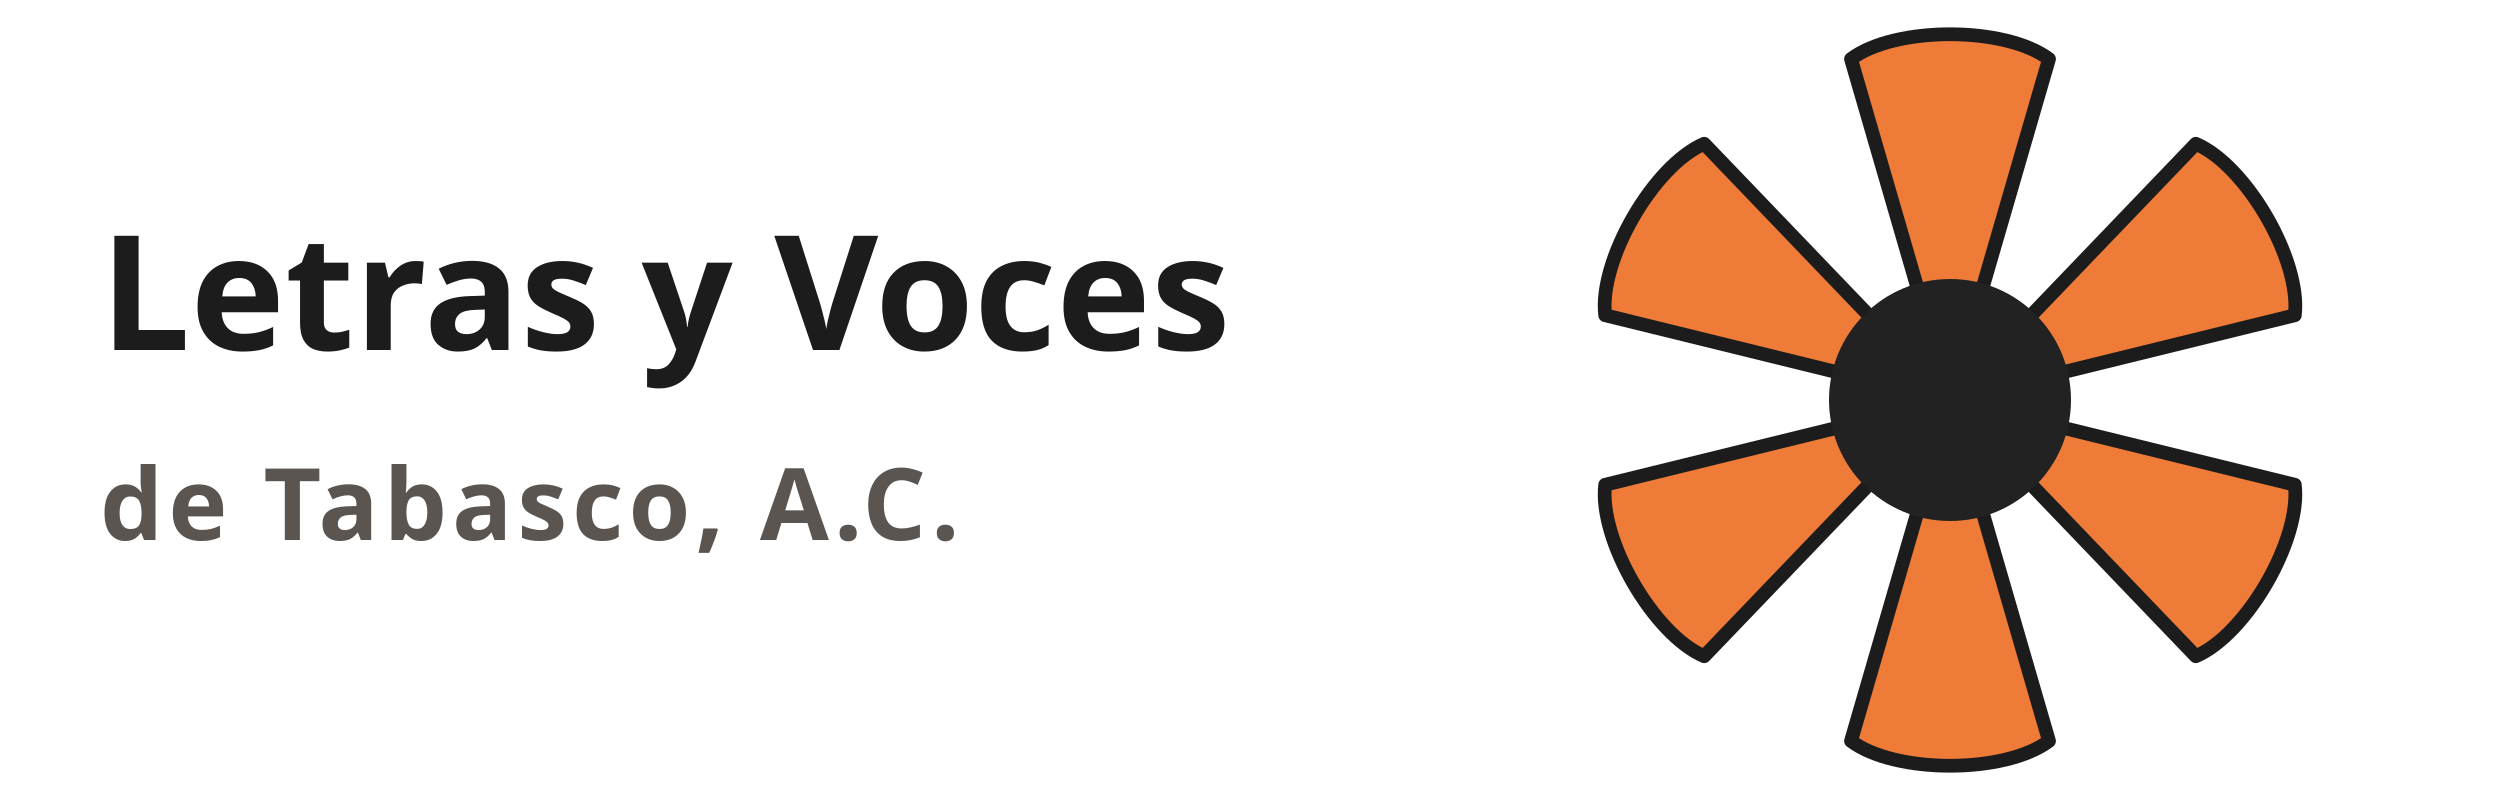
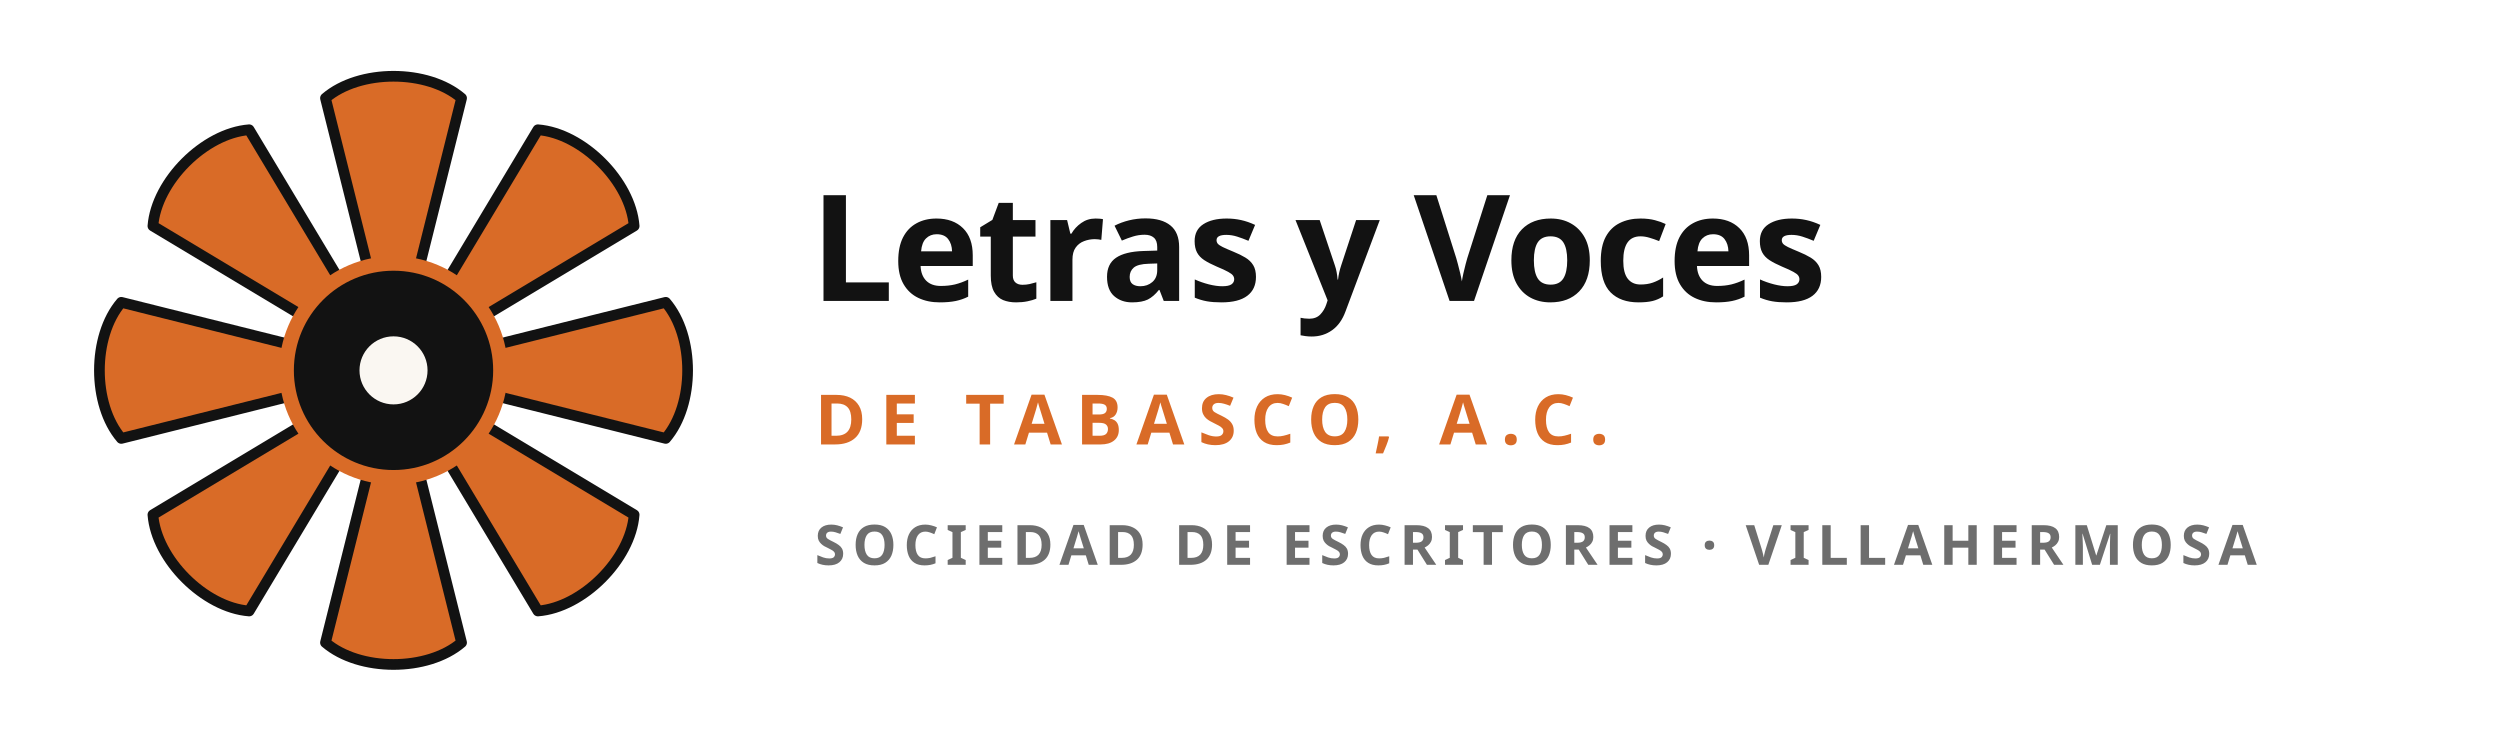
- <svg xmlns="http://www.w3.org/2000/svg" viewBox="0 0 500 160" width="100%" height="100%">
+ <svg xmlns="http://www.w3.org/2000/svg" viewBox="0 0 540 160" width="100%" height="100%">
  <defs>
    <style>
-       .text-bold { font-family: 'Montserrat', sans-serif; font-weight: 700; fill: #1C1C1C; font-size: 32px; }
-       .text-sub { font-family: 'Montserrat', sans-serif; font-weight: 600; fill: #5A5551; font-size: 20px; letter-spacing: 1px; }
-       .petal-orange { fill: #EF7B38; stroke: #1C1C1C; stroke-width: 2.5; stroke-linejoin: round; }
-       .center-dark { fill: #222222; }
+       .text-title { font-family: 'Montserrat', sans-serif; font-weight: 800; fill: #121212; font-size: 32px; letter-spacing: -0.5px; }
+       .text-sub { font-family: 'Montserrat', sans-serif; font-weight: 700; fill: #D96B27; font-size: 15px; letter-spacing: 3px; }
+       .text-loc { font-family: 'Montserrat', sans-serif; font-weight: 600; fill: #6E6E6E; font-size: 12px; letter-spacing: 1.5px; }
+       .petal { fill: #D96B27; stroke: #121212; stroke-width: 2.2; stroke-linejoin: round; }
+       .center-circle { fill: #121212; stroke: #D96B27; stroke-width: 3; }
+       .inner-dot { fill: #FAF7F2; }
    </style>
  </defs>
-   <g transform="translate(390, 80) scale(1.1)">
-     <path class="petal-orange" d="M0,0 L-18,-62 C-10,-68 10,-68 18,-62 Z" transform="rotate(0)" />
-     <path class="petal-orange" d="M0,0 L-18,-62 C-10,-68 10,-68 18,-62 Z" transform="rotate(60)" />
-     <path class="petal-orange" d="M0,0 L-18,-62 C-10,-68 10,-68 18,-62 Z" transform="rotate(120)" />
-     <path class="petal-orange" d="M0,0 L-18,-62 C-10,-68 10,-68 18,-62 Z" transform="rotate(180)" />
-     <path class="petal-orange" d="M0,0 L-18,-62 C-10,-68 10,-68 18,-62 Z" transform="rotate(240)" />
-     <path class="petal-orange" d="M0,0 L-18,-62 C-10,-68 10,-68 18,-62 Z" transform="rotate(300)" />
-     <circle class="center-dark" cx="0" cy="0" r="22" />
+   <g transform="translate(85, 80) scale(1.05)">
+     <path class="petal" d="M0,0 L-14,-56 C-7,-62 7,-62 14,-56 Z" transform="rotate(0)" />
+     <path class="petal" d="M0,0 L-14,-56 C-7,-62 7,-62 14,-56 Z" transform="rotate(45)" />
+     <path class="petal" d="M0,0 L-14,-56 C-7,-62 7,-62 14,-56 Z" transform="rotate(90)" />
+     <path class="petal" d="M0,0 L-14,-56 C-7,-62 7,-62 14,-56 Z" transform="rotate(135)" />
+     <path class="petal" d="M0,0 L-14,-56 C-7,-62 7,-62 14,-56 Z" transform="rotate(180)" />
+     <path class="petal" d="M0,0 L-14,-56 C-7,-62 7,-62 14,-56 Z" transform="rotate(225)" />
+     <path class="petal" d="M0,0 L-14,-56 C-7,-62 7,-62 14,-56 Z" transform="rotate(270)" />
+     <path class="petal" d="M0,0 L-14,-56 C-7,-62 7,-62 14,-56 Z" transform="rotate(315)" />
+     <circle class="center-circle" cx="0" cy="0" r="22" />
+     <circle class="inner-dot" cx="0" cy="0" r="7" />
  </g>
-   <text x="20" y="70" class="text-bold">Letras y Voces</text>
-   <text x="20" y="108" class="text-sub">de Tabasco, A.C.</text>
+   <text x="175" y="65" class="text-title">Letras y Voces</text>
+   <text x="176" y="96" class="text-sub">DE TABASCO, A.C.</text>
+   <text x="176" y="122" class="text-loc">SOCIEDAD DE ESCRITORES · VILLAHERMOSA</text>
</svg>
